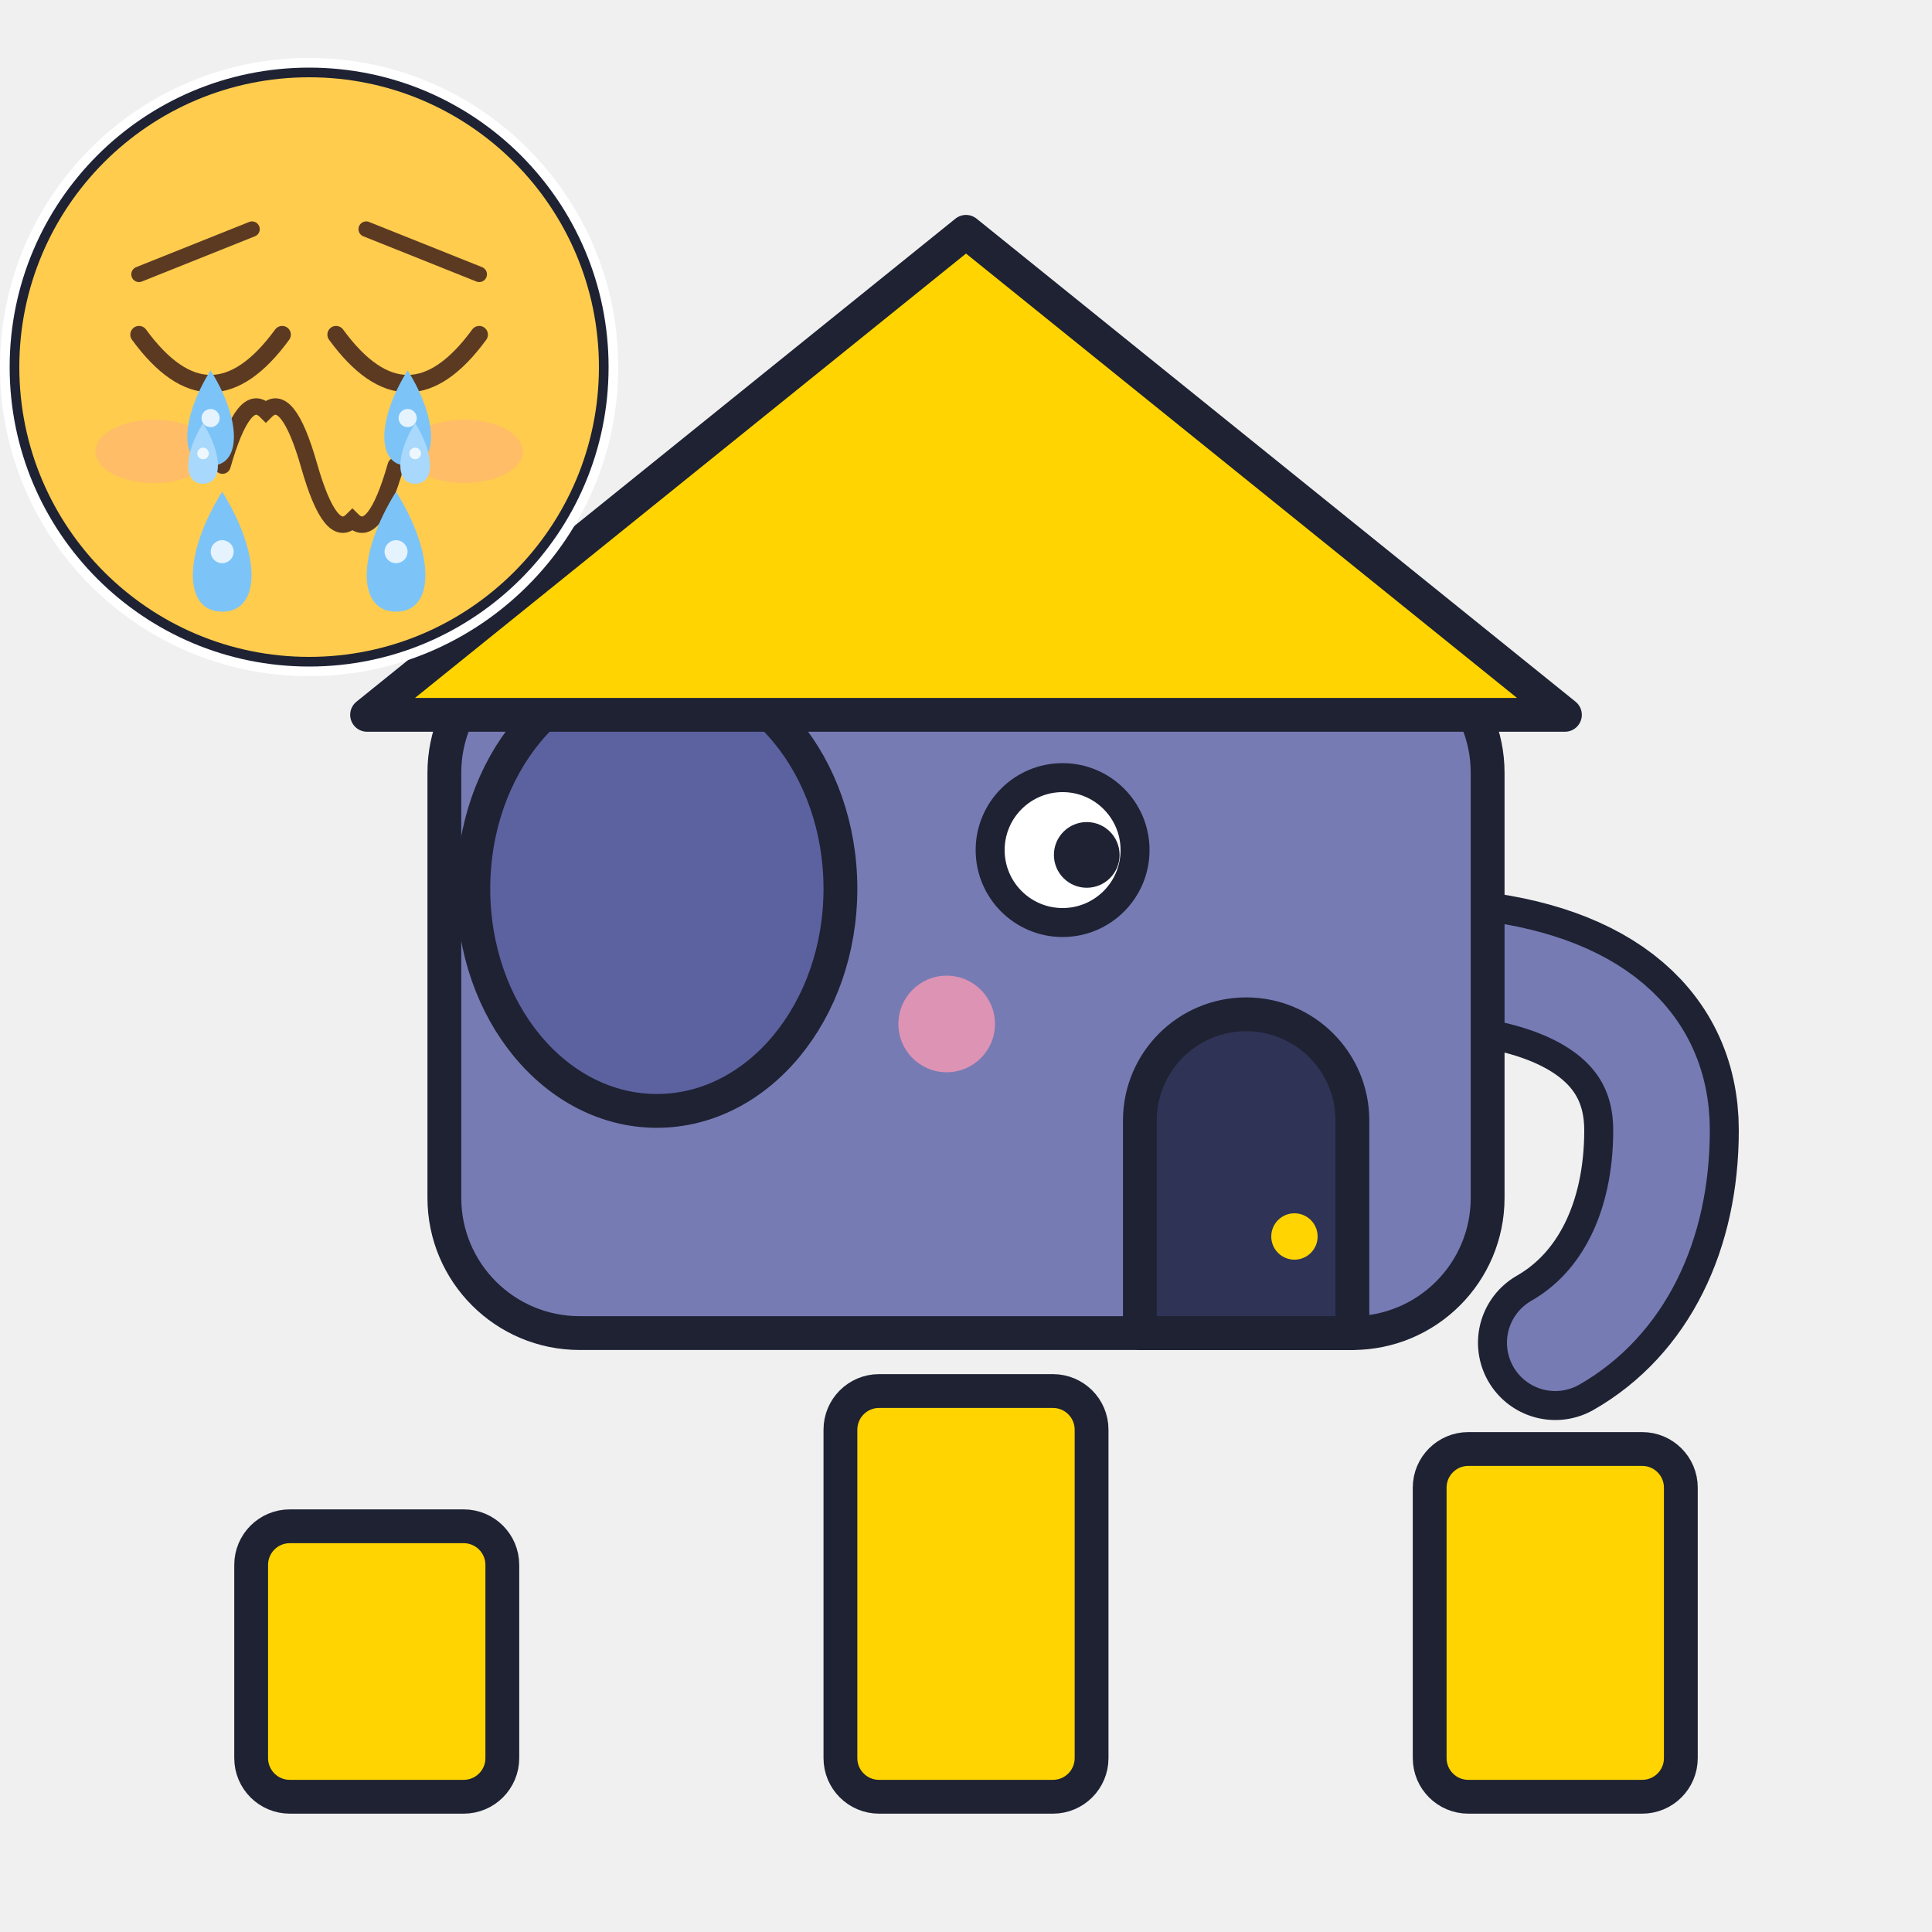
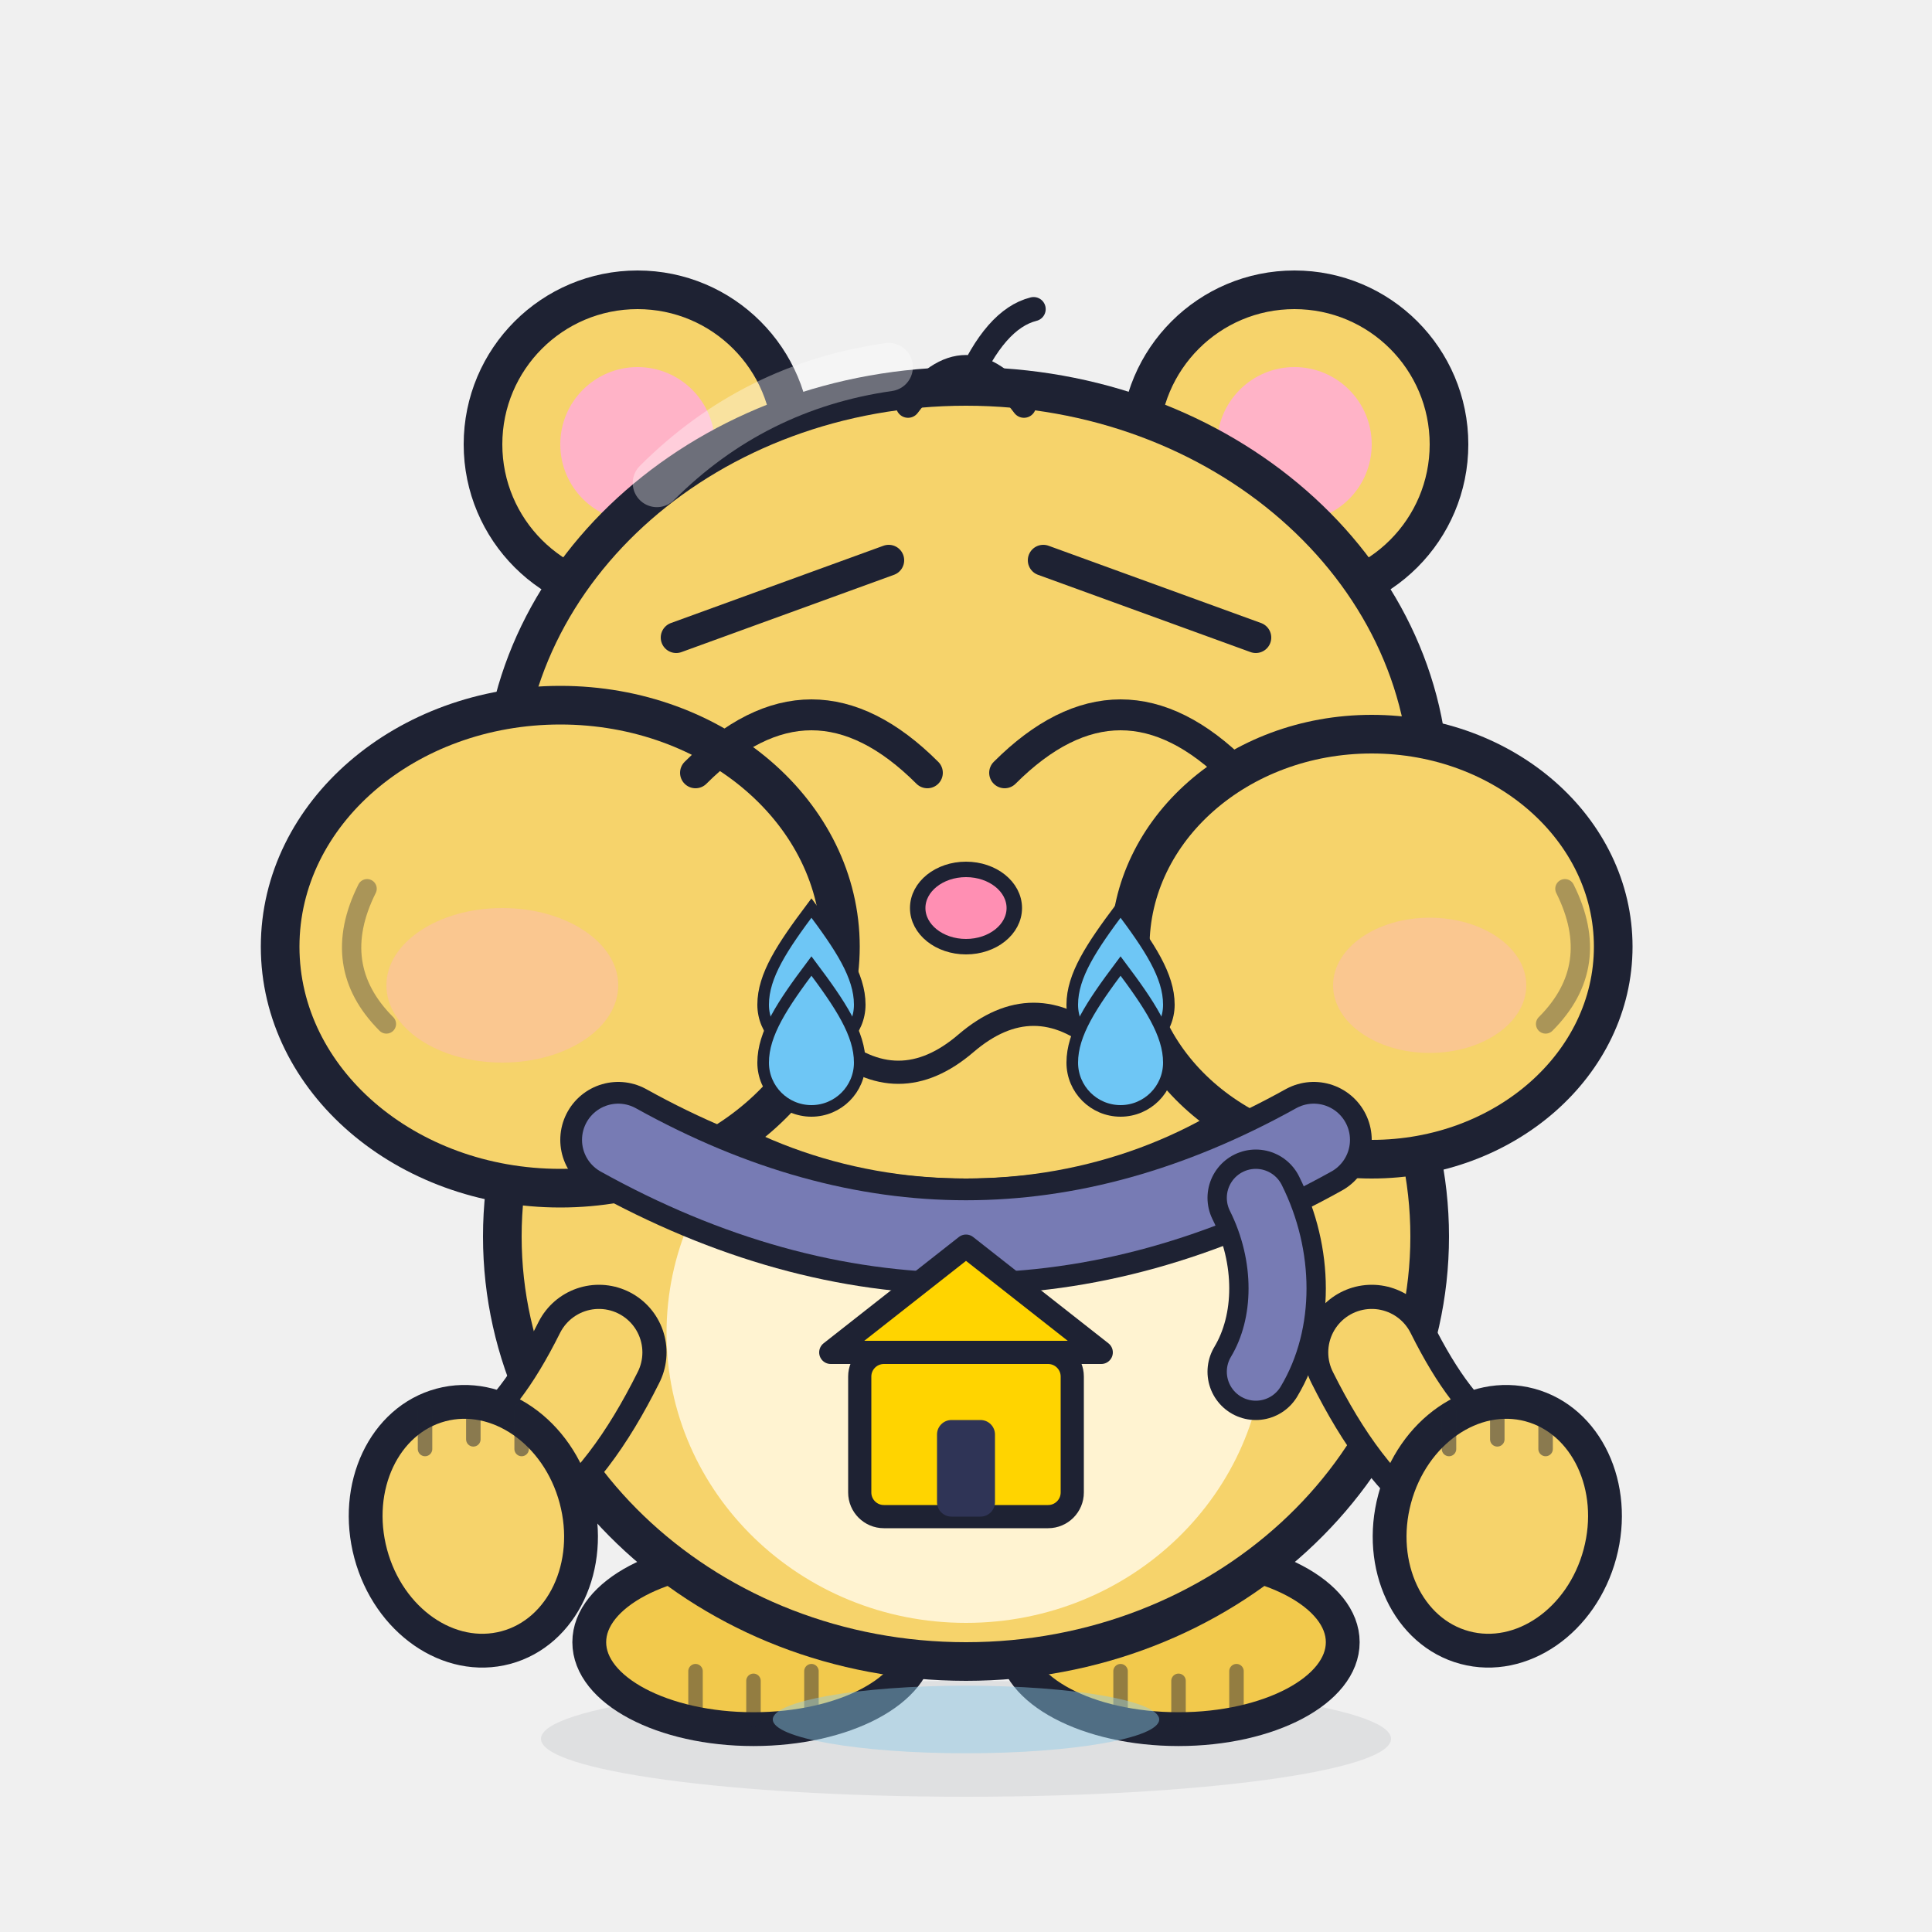
- <svg xmlns="http://www.w3.org/2000/svg" viewBox="0 0 200 200" width="200" height="200" role="img" aria-label="ClickHouse 小象 · 哭 Cry">
+ <svg xmlns="http://www.w3.org/2000/svg" viewBox="0 0 200 200" width="88" height="88" role="img" aria-label="ClickHouse 仓鼠 · 哭 Cry">
  <style>
- .ex-motion { animation: ex-sob 0.9s ease-in-out infinite; transform-box: fill-box; transform-origin: 50% 50%; }
- .ex-anim-tear { animation: ex-tear 1.8s ease-in infinite; transform-box: fill-box; transform-origin: center; }
- .ex-anim-sweat { animation: ex-tear 1.5s ease-in infinite; transform-box: fill-box; transform-origin: center; }
- .ex-anim-heart { animation: ex-heart 2.2s ease-out infinite; transform-box: fill-box; transform-origin: center; }
- .ex-anim-spark { animation: ex-spark 1.9s ease-in-out infinite; transform-box: fill-box; transform-origin: center; }
- .ex-anim-rain { animation: ex-rain 1.4s linear infinite; transform-box: fill-box; transform-origin: center; }
- .ex-anim-confetti { animation: ex-confetti 2.4s linear infinite; transform-box: fill-box; transform-origin: center; }
- .ex-anim-pulse { animation: ex-pulse 1.6s ease-in-out infinite; transform-box: fill-box; transform-origin: center; }
- .ex-anim-knock { animation: ex-knock 0.55s ease-in-out infinite; transform-box: fill-box; transform-origin: center; }
- .ex-anim-knockline { animation: ex-knockline 0.55s ease-out infinite; transform-box: fill-box; transform-origin: center; }
- .ex-anim-palm { animation: ex-palm 0.9s ease-in-out infinite; transform-box: fill-box; transform-origin: center; }
- .ex-anim-steam { animation: ex-steam 1.8s ease-out infinite; transform-box: fill-box; transform-origin: center; }
- .ex-anim-shock { animation: ex-shock 0.5s ease-in-out infinite; transform-box: fill-box; transform-origin: center; }
- .ex-anim-please { animation: ex-please 1.4s ease-in-out infinite; transform-box: fill-box; transform-origin: center; }
- .ex-anim-drift { animation: ex-drift 4.5s ease-in-out infinite; transform-box: fill-box; transform-origin: center; }
- @keyframes ex-sob { 0%,100% { transform: translateY(0); } 50% { transform: translateY(2.5px); } }
- @keyframes ex-tear { 0% { transform: translateY(0); opacity: 0; } 18% { opacity: 1; } 100% { transform: translateY(8.58px); opacity: 0; } }
- @keyframes ex-heart { 0% { transform: translateY(0) scale(.65); opacity: 0; } 20% { opacity: 1; } 100% { transform: translateY(-14.04px) scale(1.15); opacity: 0; } }
- @keyframes ex-spark { 0%,100% { transform: scale(.6) rotate(0deg); opacity: .3; } 50% { transform: scale(1.15) rotate(25deg); opacity: 1; } }
- @keyframes ex-rain { 0% { transform: translateY(0); opacity: 0; } 20% { opacity: 1; } 100% { transform: translateY(9.36px); opacity: 0; } }
- @keyframes ex-confetti { 0% { transform: translateY(-4px) rotate(0deg); opacity: 1; } 100% { transform: translateY(14px) rotate(200deg); opacity: 0; } }
- @keyframes ex-pulse { 0%,100% { transform: scale(1); opacity: .35; } 50% { transform: scale(1.18); opacity: .7; } }
- @keyframes ex-knock { 0%,100% { transform: translateX(3.51px); } 35% { transform: translateX(0); } }
- @keyframes ex-knockline { 0%,100% { transform: scaleX(.6); opacity: .35; } 35% { transform: scaleX(1); opacity: 1; } }
- @keyframes ex-palm { 0%,100% { transform: translateY(0) rotate(0deg); } 50% { transform: translateY(-1px) rotate(-4deg); } }
- @keyframes ex-steam { 0% { transform: translateY(0); opacity: .7; } 100% { transform: translateY(-7.02px); opacity: 0; } }
- @keyframes ex-shock { 0%,100% { transform: scaleX(.7); opacity: .4; } 50% { transform: scaleX(1.25); opacity: 1; } }
- @keyframes ex-please { 0%,100% { transform: translateY(0); } 50% { transform: translateY(-1.5px); } }
- @keyframes ex-drift { 0%,100% { transform: translateY(0); } 50% { transform: translateY(-1.56px); } }
- @media (prefers-reduced-motion: reduce) {
-   .ex-motion, [class*="ex-anim-"] { animation: none !important; }
- }
- </style>
+   .ex-motion { animation: ex-tremble .35s ease-in-out infinite; transform-box: fill-box; transform-origin: 50% 50%; }
+   .ex-anim-tear { animation: ex-tear 1.8s ease-in infinite; transform-box: fill-box; transform-origin: center; }
+   .ex-anim-sweat { animation: ex-tear 1.5s ease-in infinite; transform-box: fill-box; transform-origin: center; }
+   .ex-anim-heart { animation: ex-heart 2.2s ease-out infinite; transform-box: fill-box; transform-origin: center; }
+   .ex-anim-spark { animation: ex-spark 1.9s ease-in-out infinite; transform-box: fill-box; transform-origin: center; }
+   .ex-anim-rain { animation: ex-rain 1.4s linear infinite; transform-box: fill-box; transform-origin: center; }
+   .ex-anim-confetti { animation: ex-confetti 2.4s linear infinite; transform-box: fill-box; transform-origin: center; }
+   .ex-anim-pulse { animation: ex-pulse 1.6s ease-in-out infinite; transform-box: fill-box; transform-origin: center; }
+   .ex-anim-knock { animation: ex-knock 0.55s ease-in-out infinite; transform-box: fill-box; transform-origin: center; }
+   .ex-anim-knockline { animation: ex-knockline 0.55s ease-out infinite; transform-box: fill-box; transform-origin: center; }
+   .ex-anim-palm { animation: ex-palm 0.9s ease-in-out infinite; transform-box: fill-box; transform-origin: center; }
+   .ex-anim-steam { animation: ex-steam 1.8s ease-out infinite; transform-box: fill-box; transform-origin: center; }
+   .ex-anim-shock { animation: ex-shock 0.5s ease-in-out infinite; transform-box: fill-box; transform-origin: center; }
+   @keyframes ex-bob { 0%,100% { transform: translateY(0); } 50% { transform: translateY(-2.5px); } }
+   @keyframes ex-bounce { 0%,100% { transform: translateY(0); } 40% { transform: translateY(-6px); } 60% { transform: translateY(-2px); } }
+   @keyframes ex-tremble { 0%,100% { transform: translateX(0); } 25% { transform: translateX(-1px); } 75% { transform: translateX(1px); } }
+   @keyframes ex-sway { 0%,100% { transform: rotate(0deg); } 50% { transform: rotate(2deg); } }
+   @keyframes ex-shake { 0%,100% { transform: translateX(0); } 20% { transform: translateX(-4.24px); } 40% { transform: translateX(4.24px); } 60% { transform: translateX(-2.75px); } 80% { transform: translateX(1.75px); } }
+   @keyframes ex-tear { 0% { transform: translateY(0); opacity: 0; } 18% { opacity: 1; } 100% { transform: translateY(8.58px); opacity: 0; } }
+   @keyframes ex-heart { 0% { transform: translateY(0) scale(.65); opacity: 0; } 20% { opacity: 1; } 100% { transform: translateY(-14.04px) scale(1.15); opacity: 0; } }
+   @keyframes ex-spark { 0%,100% { transform: scale(.6) rotate(0deg); opacity: .3; } 50% { transform: scale(1.15) rotate(25deg); opacity: 1; } }
+   @keyframes ex-rain { 0% { transform: translateY(0); opacity: 0; } 20% { opacity: 1; } 100% { transform: translateY(9.36px); opacity: 0; } }
+   @keyframes ex-confetti { 0% { transform: translateY(-4px) rotate(0deg); opacity: 1; } 100% { transform: translateY(14px) rotate(200deg); opacity: 0; } }
+   @keyframes ex-pulse { 0%,100% { transform: scale(1); opacity: .35; } 50% { transform: scale(1.18); opacity: .7; } }
+   @keyframes ex-knock { 0%,100% { transform: translateX(3.51px); } 35% { transform: translateX(0); } }
+   @keyframes ex-knockline { 0%,100% { transform: scaleX(.6); opacity: .35; } 35% { transform: scaleX(1); opacity: 1; } }
+   @keyframes ex-palm { 0%,100% { transform: translateY(0) rotate(0deg); } 50% { transform: translateY(-1px) rotate(-4deg); } }
+   @keyframes ex-steam { 0% { transform: translateY(0); opacity: .7; } 100% { transform: translateY(-7.02px); opacity: 0; } }
+   @keyframes ex-shock { 0%,100% { transform: scaleX(.7); opacity: .4; } 50% { transform: scaleX(1.25); opacity: 1; } }
+   @keyframes ex-drift { 0%,100% { transform: translateY(0); } 50% { transform: translateY(-1.56px); } }
+   @media (prefers-reduced-motion: reduce) {
+     .ex-motion, [class*="ex-anim-"] { animation: none !important; }
+   }
+   </style>
  <g class="ex-motion ex-cry">
    <g class="ex-base">
-       <g fill="#FFD400" stroke="#1E2233" stroke-width="3.5">
-         <rect x="26" y="158" width="26" height="28" rx="4" />
-         <rect x="87" y="144" width="26" height="42" rx="4" />
-         <rect x="148" y="150" width="26" height="36" rx="4" />
+       <ellipse cx="100" cy="180" rx="44" ry="6" fill="#1E2233" opacity=".08" />
+       <path d="M146 148c7 0 10 4 7 9" fill="none" stroke="#1E2233" stroke-width="4" stroke-linecap="round" />
+       <g fill="#F2C94C" stroke="#1E2233" stroke-width="3.5">
+         <ellipse cx="78" cy="170" rx="17" ry="9" />
+         <ellipse cx="122" cy="170" rx="17" ry="9" />
      </g>
-       <path d="M150 100c14 1 22 7 22 17s-4 18-11 22" fill="none" stroke="#1E2233" stroke-width="16" stroke-linecap="round" />
-       <path d="M150 100c14 1 22 7 22 17s-4 18-11 22" fill="none" stroke="#777BB4" stroke-width="10" stroke-linecap="round" />
-       <rect x="46" y="66" width="108" height="72" rx="14" fill="#777BB4" stroke="#1E2233" stroke-width="3.5" />
-       <ellipse cx="68" cy="92" rx="19" ry="23" fill="#5C61A0" stroke="#1E2233" stroke-width="3.5" />
-       <path d="M38 74 100 24l62 50z" fill="#FFD400" stroke="#1E2233" stroke-width="3.5" stroke-linejoin="round" />
-       <path d="M118 138v-22a11 11 0 0 1 22 0v22z" fill="#2F3456" stroke="#1E2233" stroke-width="3.5" stroke-linejoin="round" />
-       <circle cx="134" cy="128" r="2.4" fill="#FFD400" />
-       <circle cx="110" cy="88" r="7.5" fill="#ffffff" stroke="#1E2233" stroke-width="3" />
-       <circle cx="112.5" cy="88.5" r="3.4" fill="#1E2233" />
-       <circle cx="98" cy="106" r="5" fill="#FF9BB3" opacity=".75" />
+       <g stroke="#1E2233" stroke-width="1.5" opacity=".45" stroke-linecap="round">
+         <path d="M72 173v4" />
+         <path d="M78 174v4" />
+         <path d="M84 173v4" />
+         <path d="M116 173v4" />
+         <path d="M122 174v4" />
+         <path d="M128 173v4" />
+       </g>
+       <ellipse cx="100" cy="128" rx="48" ry="44" fill="#F6D36B" stroke="#1E2233" stroke-width="4" />
+       <ellipse cx="100" cy="138" rx="31" ry="30" fill="#FFF3D1" />
+       <g fill="#F6D36B" stroke="#1E2233" stroke-width="4">
+         <circle cx="66" cy="46" r="16" />
+         <circle cx="134" cy="46" r="16" />
+       </g>
+       <g fill="#FFB3C7">
+         <circle cx="66" cy="46" r="8" />
+         <circle cx="134" cy="46" r="8" />
+       </g>
+       <ellipse cx="100" cy="82" rx="48" ry="42" fill="#F6D36B" stroke="#1E2233" stroke-width="4" />
+       <path d="M94 42q6-8 12 0M100 40q3-7 7-8" fill="none" stroke="#1E2233" stroke-width="2.5" stroke-linecap="round" />
+       <g fill="#F6D36B" stroke="#1E2233" stroke-width="4">
+         <ellipse cx="58" cy="98" rx="29" ry="25" />
+         <ellipse cx="142" cy="98" rx="25" ry="22" />
+       </g>
+       <path d="M38 92q-4 8 2 14M162 92q4 8-2 14" fill="none" stroke="#1E2233" stroke-width="2" opacity=".35" stroke-linecap="round" />
+       <path d="M64 118q36 20 72 0" fill="none" stroke="#1E2233" stroke-width="12" stroke-linecap="round" />
+       <path d="M64 118q36 20 72 0" fill="none" stroke="#777BB4" stroke-width="7.5" stroke-linecap="round" />
+       <path d="M130 124c3 6 3 13 0 18" fill="none" stroke="#1E2233" stroke-width="10" stroke-linecap="round" />
+       <path d="M130 124c3 6 3 13 0 18" fill="none" stroke="#777BB4" stroke-width="6" stroke-linecap="round" />
+       <line x1="100" y1="130" x2="100" y2="136" stroke="#1E2233" stroke-width="2" />
+       <rect x="89" y="140" width="22" height="17" rx="2.5" fill="#FFD400" stroke="#1E2233" stroke-width="2.4" />
+       <path d="M86 140l14-11 14 11z" fill="#FFD400" stroke="#1E2233" stroke-width="2.4" stroke-linejoin="round" />
+       <rect x="97" y="147" width="6" height="10" rx="1.5" fill="#2F3456" />
+       <path d="M68 50q10-10 24-12" fill="none" stroke="#FFF" stroke-width="5" opacity=".35" stroke-linecap="round" />
    </g>
-     <g>
-       <circle cx="32" cy="38" r="32" fill="#FFFFFF" />
-       <circle cx="32" cy="38" r="31" fill="#1E2233" />
-       <g class="ex-face">
-         <circle cx="32" cy="38" r="30" fill="#FFCC4D" />
-         <path d="M 14.39,28.4 L 26.09,23.72" stroke="#5C3A21" stroke-width="1.6" stroke-linecap="round" />
-         <path d="M 49.61,28.4 L 37.91,23.72" stroke="#5C3A21" stroke-width="1.6" stroke-linecap="round" />
-         <path d="M 14.39,34.64 Q 21.8,44.78 29.21,34.64" fill="none" stroke="#5C3A21" stroke-width="1.8" stroke-linecap="round" />
-         <path d="M 34.79,34.64 Q 42.2,44.78 49.61,34.64" fill="none" stroke="#5C3A21" stroke-width="1.8" stroke-linecap="round" />
-         <path d="M 23.03,48.2 Q 25.27,40.34 27.52,42.58 Q 29.76,40.34 32,48.2 Q 34.24,56.06 36.48,53.82 Q 38.73,56.06 40.97,48.2" fill="none" stroke="#5C3A21" stroke-width="1.7" stroke-linecap="round" />
-         <ellipse cx="15.95" cy="46.73" rx="6.08" ry="3.28" fill="#FF8FB3" opacity="0.25" />
-         <ellipse cx="48.05" cy="46.73" rx="6.08" ry="3.28" fill="#FF8FB3" opacity="0.25" />
-         <g transform="translate(0 0)">
-           <path class="ex-anim-tear" style="animation-delay:0.0s" d="M 21.8,38.34 C 25.02,43.49 25.02,48.21 21.8,48.21 C 18.58,48.21 18.58,43.49 21.8,38.34 Z" fill="#7CC4F8" />
-           <circle cx="21.8" cy="43.28" r="0.94" fill="#FFFFFF" opacity=".8" />
-         </g>
-         <g transform="translate(0 0)">
-           <path class="ex-anim-tear" style="animation-delay:0.55s" d="M 42.2,38.34 C 45.42,43.49 45.42,48.21 42.2,48.21 C 38.98,48.21 38.98,43.49 42.2,38.34 Z" fill="#7CC4F8" />
-           <circle cx="42.2" cy="43.28" r="0.94" fill="#FFFFFF" opacity=".8" />
-         </g>
-         <g transform="translate(0 0)">
-           <path class="ex-anim-tear" style="animation-delay:0.9s" d="M 21.02,43.81 C 23.07,47.08 23.07,50.08 21.02,50.08 C 18.97,50.08 18.97,47.08 21.02,43.81 Z" fill="#A8D8FB" />
-           <circle cx="21.02" cy="46.94" r="0.6" fill="#FFFFFF" opacity=".8" />
-         </g>
-         <g transform="translate(0 0)">
-           <path class="ex-anim-tear" style="animation-delay:1.35s" d="M 42.98,43.81 C 45.03,47.08 45.03,50.08 42.98,50.08 C 40.93,50.08 40.93,47.08 42.98,43.81 Z" fill="#A8D8FB" />
-           <circle cx="42.98" cy="46.94" r="0.6" fill="#FFFFFF" opacity=".8" />
-         </g>
+     <g class="ex-face">
+       <path d="M72 80q12-12 24 0" fill="none" stroke="#1E2233" stroke-width="3.2" stroke-linecap="round" />
+       <path d="M104 80q12-12 24 0" fill="none" stroke="#1E2233" stroke-width="3.2" stroke-linecap="round" />
+       <path d="M70 66L92 58" fill="none" stroke="#1E2233" stroke-width="3.2" stroke-linecap="round" />
+       <path d="M130 66L108 58" fill="none" stroke="#1E2233" stroke-width="3.2" stroke-linecap="round" />
+       <ellipse cx="100" cy="94" rx="5" ry="4" fill="#FF8FB3" stroke="#1E2233" stroke-width="1.6" />
+       <path d="M86 108q7 6 14 0t14 0" fill="none" stroke="#1E2233" stroke-width="2.4" stroke-linecap="round" />
+       <ellipse cx="52" cy="102" rx="12" ry="8" fill="#FFB3C7" opacity="0.4" />
+       <ellipse cx="148" cy="102" rx="10" ry="7" fill="#FFB3C7" opacity="0.4" />
+     </g>
+     <g class="ex-arms">
+       <path d="M62 140c-3 6-6 10-10 13" fill="none" stroke="#1E2233" stroke-width="14" stroke-linecap="round" />
+       <path d="M62 140c-3 6-6 10-10 13" fill="none" stroke="#F6D36B" stroke-width="9" stroke-linecap="round" />
+       <ellipse cx="49" cy="158" rx="11" ry="13" fill="#F6D36B" stroke="#1E2233" stroke-width="3.5" transform="rotate(-15 49 158)" />
+       <g stroke="#1E2233" stroke-width="1.5" opacity=".5" stroke-linecap="round">
+         <path d="M44 150v-4" />
+         <path d="M49 149v-4" />
+         <path d="M54 150v-4" />
+       </g>
+       <path d="M142 140c3 6 6 10 10 13" fill="none" stroke="#1E2233" stroke-width="14" stroke-linecap="round" />
+       <path d="M142 140c3 6 6 10 10 13" fill="none" stroke="#F6D36B" stroke-width="9" stroke-linecap="round" />
+       <ellipse cx="155" cy="158" rx="11" ry="13" fill="#F6D36B" stroke="#1E2233" stroke-width="3.5" transform="rotate(15 155 158)" />
+       <g stroke="#1E2233" stroke-width="1.5" opacity=".5" stroke-linecap="round">
+         <path d="M150 150v-4" />
+         <path d="M155 149v-4" />
+         <path d="M160 150v-4" />
      </g>
    </g>
-     <g transform="translate(0 0)">
-       <path class="ex-anim-tear" style="animation-delay:0s" d="M 23,50.9 C 27.05,57.38 27.05,63.32 23,63.32 C 18.95,63.32 18.95,57.38 23,50.9 Z" fill="#7CC4F8" />
-       <circle cx="23" cy="57.11" r="1.19" fill="#FFFFFF" opacity=".8" />
-     </g>
-     <g transform="translate(0 0)">
-       <path class="ex-anim-tear" style="animation-delay:0.5s" d="M 41,50.9 C 45.05,57.38 45.05,63.32 41,63.32 C 36.95,63.32 36.95,57.38 41,50.9 Z" fill="#7CC4F8" />
-       <circle cx="41" cy="57.11" r="1.19" fill="#FFFFFF" opacity=".8" />
+     <g class="ex-effects">
+       <g class="ex-anim-tear" style="animation-delay:0s" transform="translate(84 94) scale(1)">
+         <path d="M0 0C3 4 5 7 5 10A5 5 0 0 1-5 10C-5 7-3 4 0 0Z" fill="#6EC6F5" stroke="#1E2233" stroke-width="1.2" />
+       </g>
+       <g class="ex-anim-tear" style="animation-delay:0.35s" transform="translate(116 94) scale(1)">
+         <path d="M0 0C3 4 5 7 5 10A5 5 0 0 1-5 10C-5 7-3 4 0 0Z" fill="#6EC6F5" stroke="#1E2233" stroke-width="1.2" />
+       </g>
+       <g class="ex-anim-tear" style="animation-delay:0.9s" transform="translate(84 100) scale(1)">
+         <path d="M0 0C3 4 5 7 5 10A5 5 0 0 1-5 10C-5 7-3 4 0 0Z" fill="#6EC6F5" stroke="#1E2233" stroke-width="1.2" />
+       </g>
+       <g class="ex-anim-tear" style="animation-delay:1.2s" transform="translate(116 100) scale(1)">
+         <path d="M0 0C3 4 5 7 5 10A5 5 0 0 1-5 10C-5 7-3 4 0 0Z" fill="#6EC6F5" stroke="#1E2233" stroke-width="1.2" />
+       </g>
+       <ellipse cx="100" cy="178" rx="20" ry="3.5" fill="#8ECAE6" opacity=".45" />
    </g>
  </g>
</svg>
